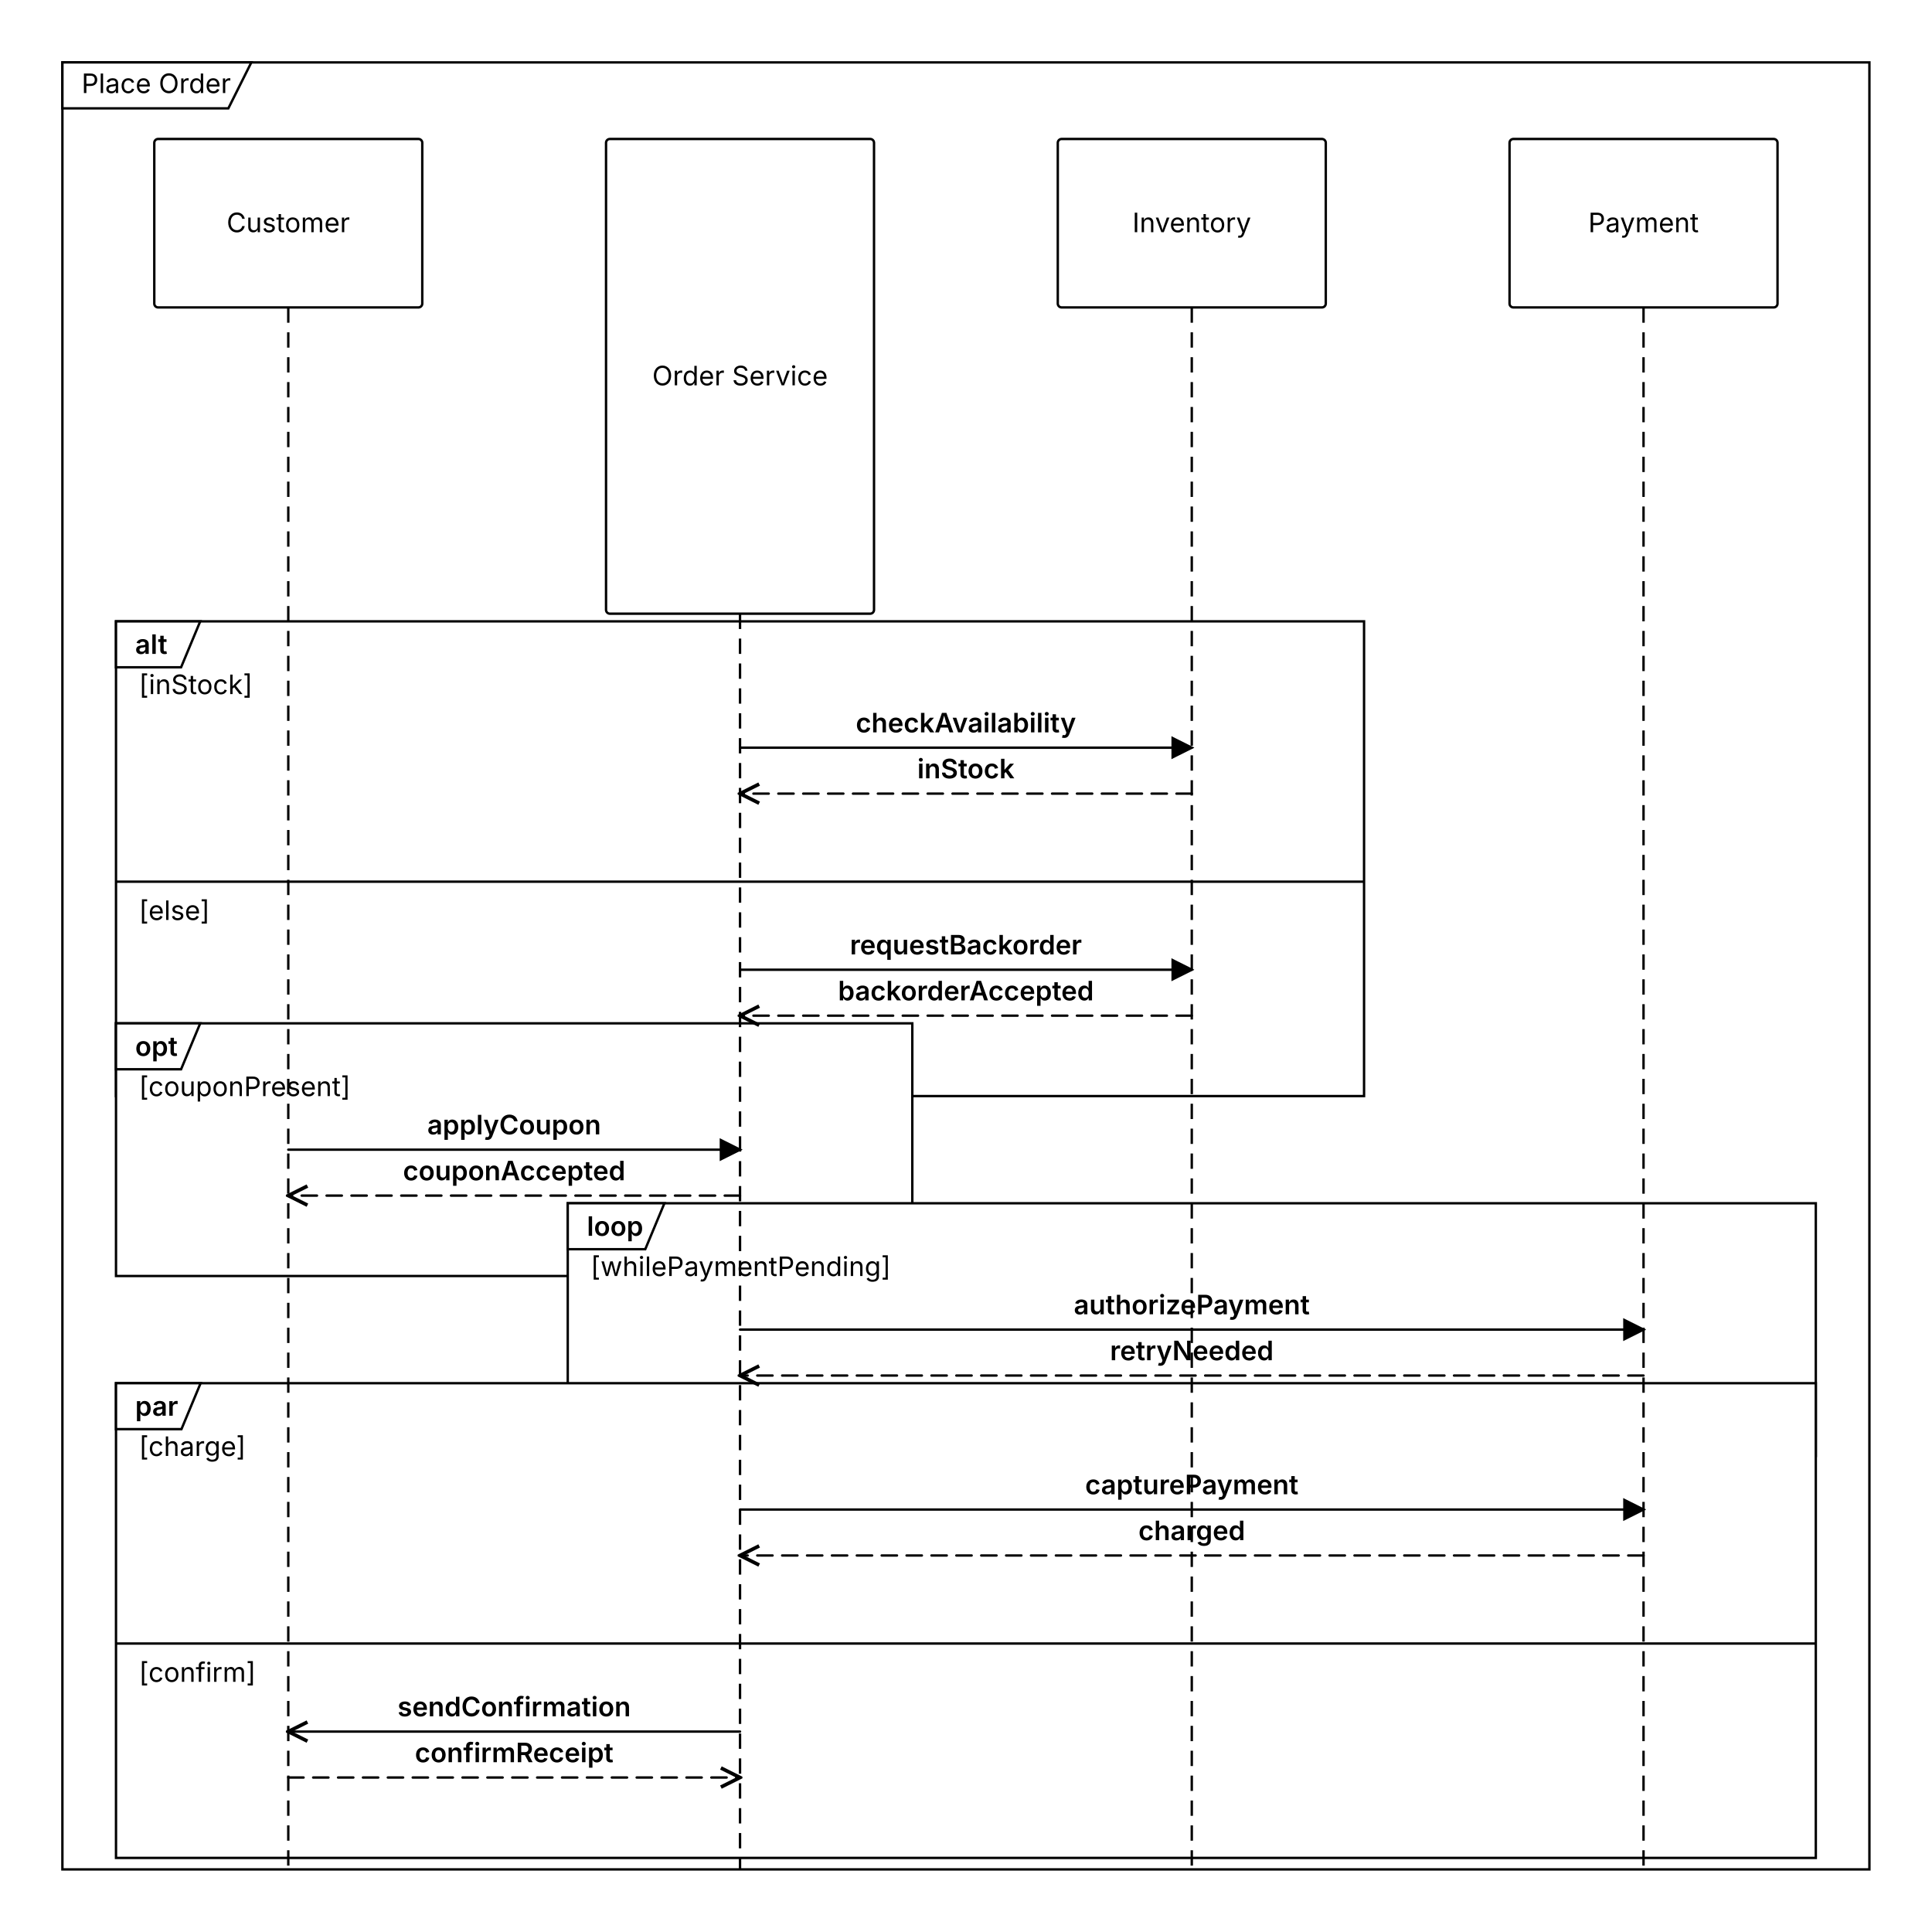
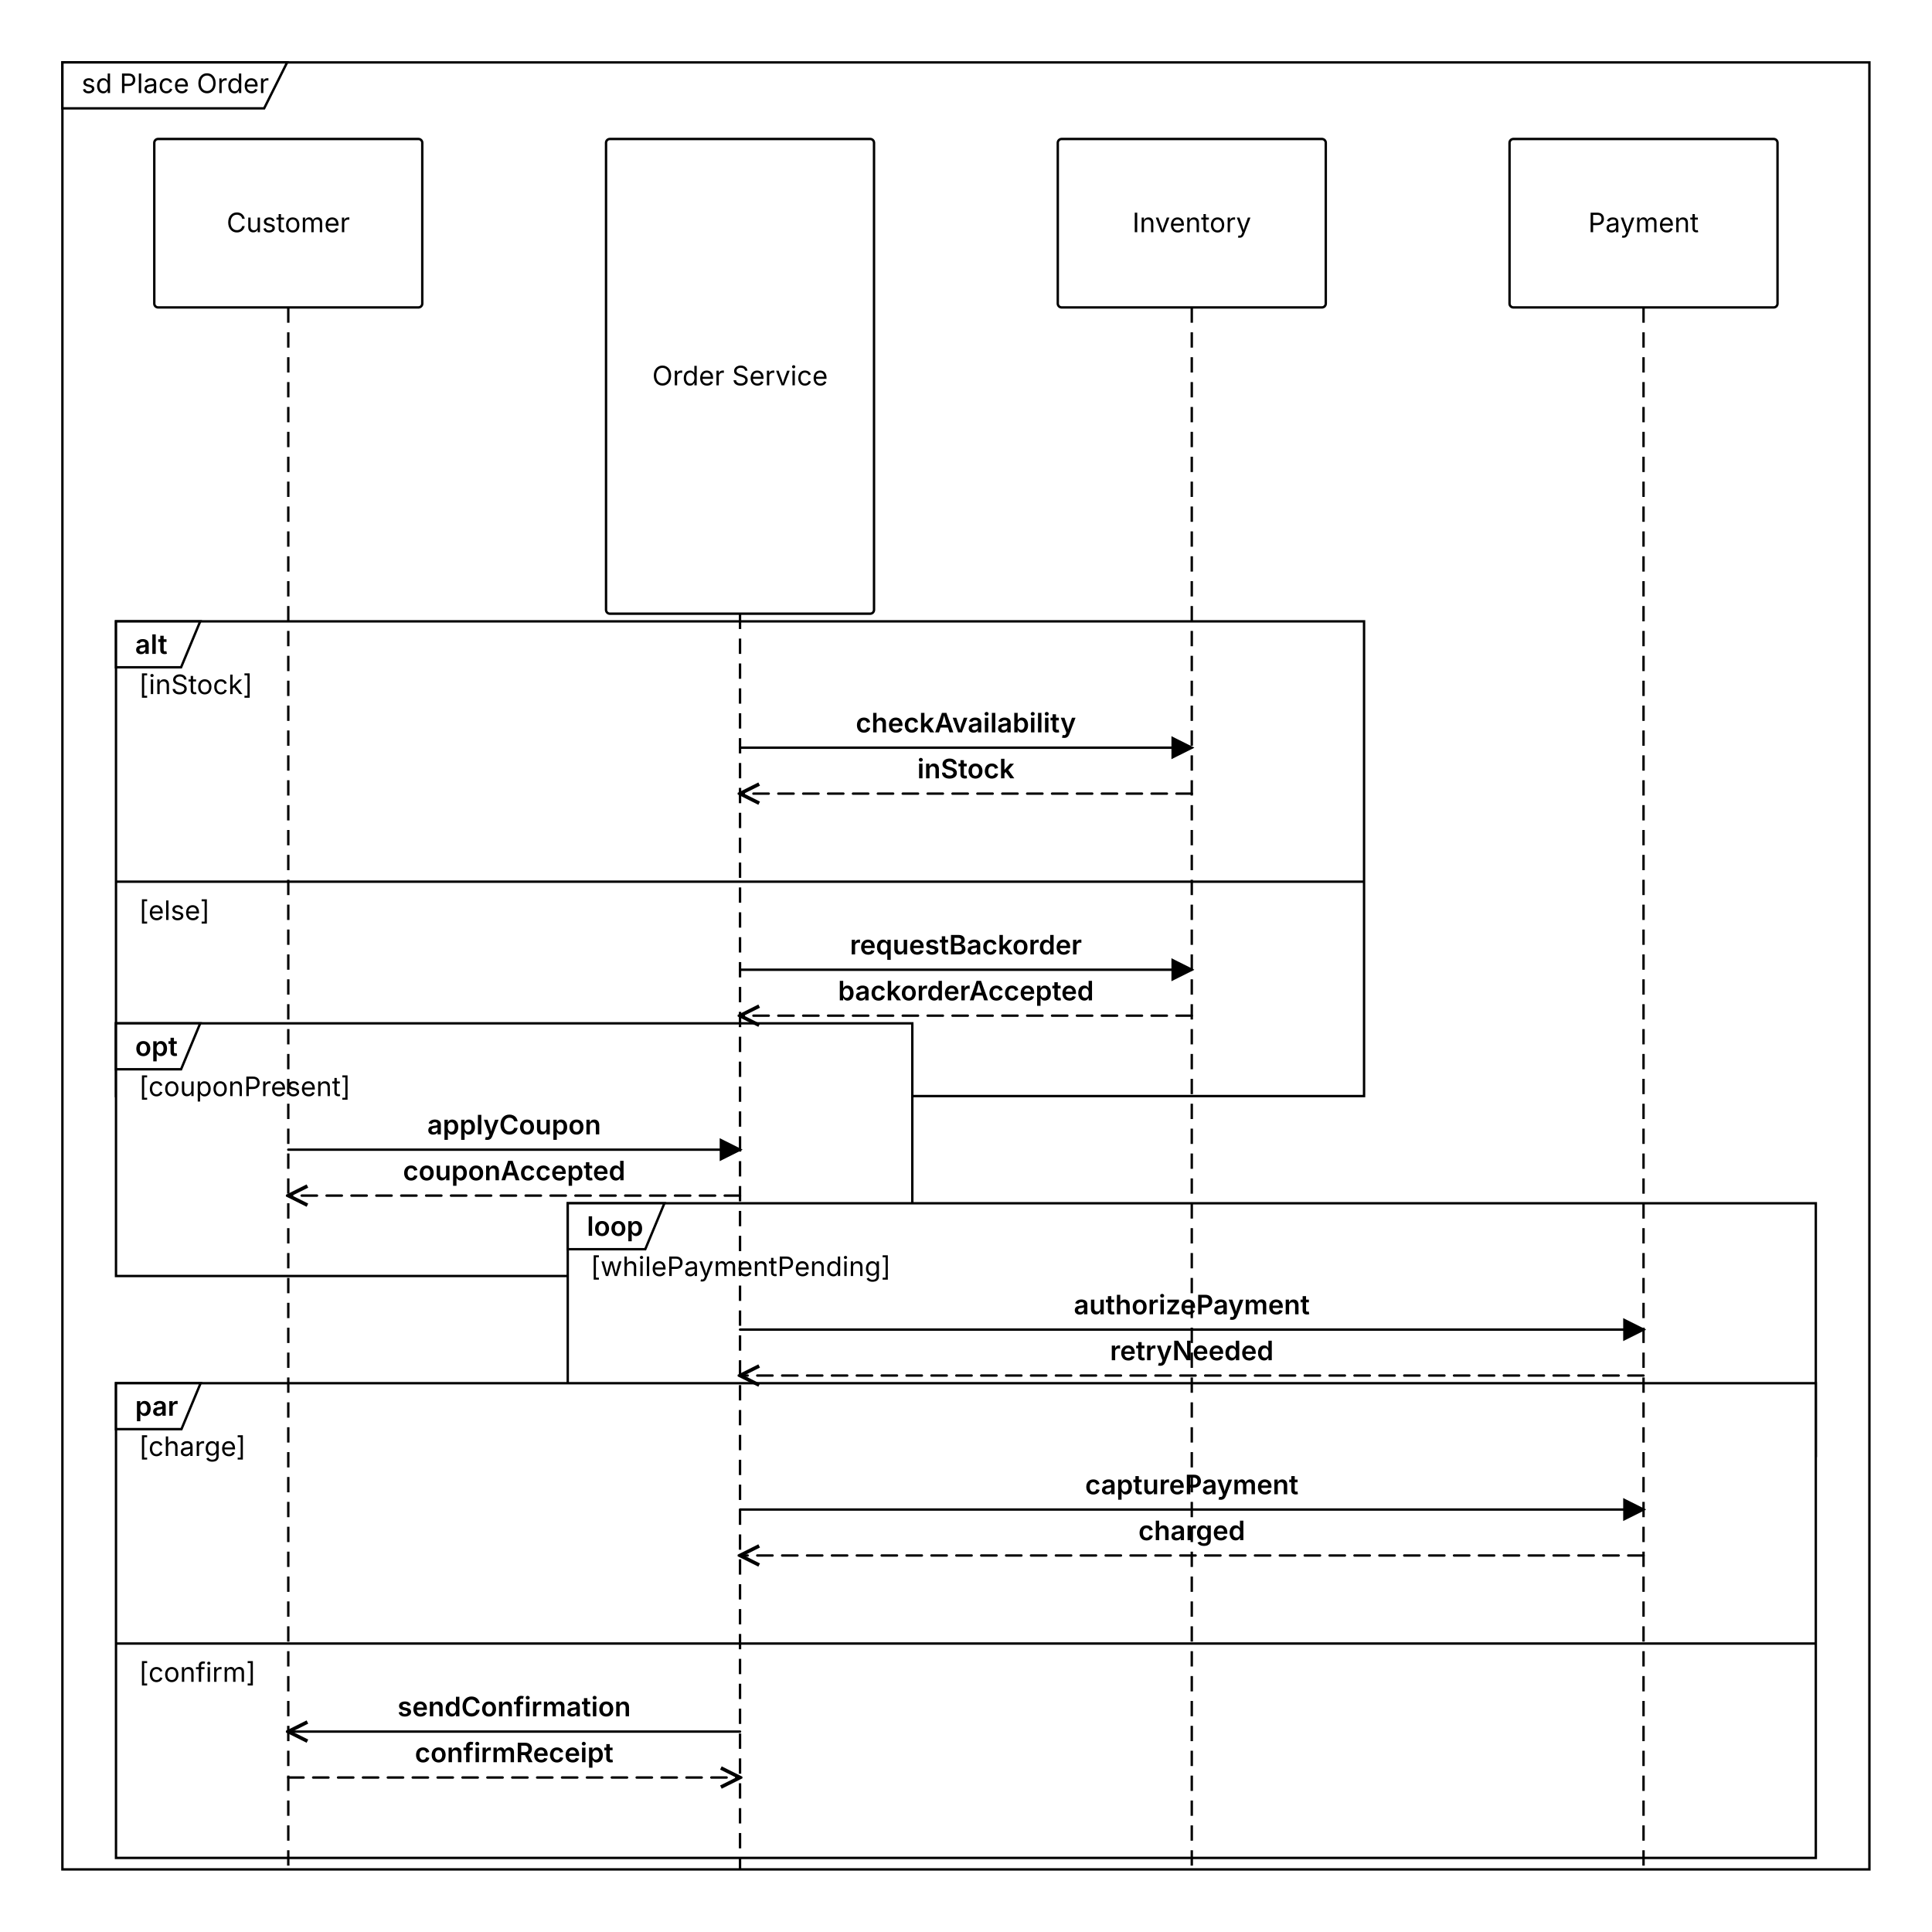
<svg xmlns="http://www.w3.org/2000/svg" role="img" width="1009" height="1009" viewBox="440.4 -60.6 1009.3 1009.3">
  <rect x="440.4" y="-60.6" width="1009.3" height="1009.3" fill="#ffffff" />
  <g font-family="Inter, Arial, sans-serif" font-size="14">
    <g data-dediren-node-id="interaction-place-order" data-dediren-node-type="Interaction" data-dediren-sequence-interaction="true">
      <rect data-dediren-node-shape="uml_interaction" x="473.0" y="-28.0" width="944.0" height="944.0" rx="0" fill="#ffffff" stroke="#000000" stroke-width="1.25" />
-       <path data-dediren-sequence-interaction-title="true" d="M 473.0 -28.0 H 571.7 L 559.7 -4.0 V -4.0 H 473.0 Z" fill="#ffffff" stroke="#000000" stroke-width="1.25" />
-       <text x="483.0" y="-12.0" fill="#000000">Place Order</text>
+       <path data-dediren-sequence-interaction-title="true" d="M 473.0 -28.0 H 590.4 L 578.4 -4.0 V -4.0 H 473.0 Z" fill="#ffffff" stroke="#000000" stroke-width="1.25" />
+       <text x="483.0" y="-12.0" fill="#000000">sd Place Order</text>
    </g>
    <g data-dediren-sequence-combined-fragment="cf-availability" data-dediren-sequence-interaction-operator="alt">
      <rect data-dediren-node-shape="uml_combined_fragment" x="501.0" y="264.0" width="652.0" height="248.0" rx="0" fill="#ffffff" stroke="#000000" stroke-width="1.25" />
      <path data-dediren-sequence-fragment-operator-tab="true" d="M 501.0 264.0 H 545.0 L 535.0 288.0 V 288.0 H 501.0 Z" fill="#ffffff" stroke="#000000" stroke-width="1.25" />
      <text data-dediren-sequence-fragment-operator="cf-availability" x="511.0" y="281.0" fill="#000000" font-weight="600">alt</text>
      <line data-dediren-sequence-operand-separator="op-backorder" x1="501.0" y1="400.0" x2="1153.0" y2="400.0" stroke="#000000" stroke-width="1.25" />
      <text data-dediren-sequence-operand="op-in-stock" data-dediren-sequence-operand-guard="inStock" x="513.0" y="302.0" fill="#000000" font-size="14">[inStock]</text>
      <text data-dediren-sequence-operand="op-backorder" data-dediren-sequence-operand-guard="else" x="513.0" y="420.0" fill="#000000" font-size="14">[else]</text>
    </g>
    <g data-dediren-sequence-combined-fragment="cf-coupon" data-dediren-sequence-interaction-operator="opt">
      <rect data-dediren-node-shape="uml_combined_fragment" x="501.0" y="474.0" width="416.0" height="132.0" rx="0" fill="#ffffff" stroke="#000000" stroke-width="1.25" />
      <path data-dediren-sequence-fragment-operator-tab="true" d="M 501.0 474.0 H 545.0 L 535.0 498.0 V 498.0 H 501.0 Z" fill="#ffffff" stroke="#000000" stroke-width="1.25" />
      <text data-dediren-sequence-fragment-operator="cf-coupon" x="511.0" y="491.0" fill="#000000" font-weight="600">opt</text>
      <text data-dediren-sequence-operand="op-coupon" data-dediren-sequence-operand-guard="couponPresent" x="513.0" y="512.0" fill="#000000" font-size="14">[couponPresent]</text>
    </g>
    <g data-dediren-sequence-combined-fragment="cf-retry" data-dediren-sequence-interaction-operator="loop">
      <rect data-dediren-node-shape="uml_combined_fragment" x="737.0" y="568.0" width="652.0" height="132.0" rx="0" fill="#ffffff" stroke="#000000" stroke-width="1.25" />
      <path data-dediren-sequence-fragment-operator-tab="true" d="M 737.0 568.0 H 787.5 L 777.5 592.0 V 592.0 H 737.0 Z" fill="#ffffff" stroke="#000000" stroke-width="1.25" />
      <text data-dediren-sequence-fragment-operator="cf-retry" x="747.0" y="585.0" fill="#000000" font-weight="600">loop</text>
      <text data-dediren-sequence-operand="op-retry" data-dediren-sequence-operand-guard="whilePaymentPending" x="749.0" y="606.0" fill="#000000" font-size="14">[whilePaymentPending]</text>
    </g>
    <g data-dediren-sequence-combined-fragment="cf-parallel-closeout" data-dediren-sequence-interaction-operator="par">
      <rect data-dediren-node-shape="uml_combined_fragment" x="501.0" y="662.0" width="888.0" height="248.0" rx="0" fill="#ffffff" stroke="#000000" stroke-width="1.25" />
      <path data-dediren-sequence-fragment-operator-tab="true" d="M 501.0 662.0 H 545.2 L 535.2 686.0 V 686.0 H 501.0 Z" fill="#ffffff" stroke="#000000" stroke-width="1.25" />
      <text data-dediren-sequence-fragment-operator="cf-parallel-closeout" x="511.0" y="679.0" fill="#000000" font-weight="600">par</text>
      <line data-dediren-sequence-operand-separator="op-confirm" x1="501.0" y1="798.0" x2="1389.0" y2="798.0" stroke="#000000" stroke-width="1.25" />
      <text data-dediren-sequence-operand="op-charge" data-dediren-sequence-operand-guard="charge" x="513.0" y="700.0" fill="#000000" font-size="14">[charge]</text>
      <text data-dediren-sequence-operand="op-confirm" data-dediren-sequence-operand-guard="confirm" x="513.0" y="818.0" fill="#000000" font-size="14">[confirm]</text>
    </g>
    <g data-dediren-node-id="customer" data-dediren-node-type="Lifeline" data-dediren-sequence-lifeline="true">
      <rect data-dediren-node-shape="uml_lifeline" x="521.0" y="12.0" width="140.0" height="88.0" rx="2" fill="#ffffff" stroke="#000000" stroke-width="1.25" />
      <g data-dediren-node-decorator="uml_lifeline" />
      <text x="591.0" y="60.7" text-anchor="middle" fill="#000000">Customer</text>
    </g>
    <g data-dediren-node-id="service" data-dediren-node-type="Lifeline" data-dediren-sequence-lifeline="true">
      <rect data-dediren-node-shape="uml_lifeline" x="757.0" y="12.0" width="140.0" height="248.0" rx="2" fill="#ffffff" stroke="#000000" stroke-width="1.25" />
      <g data-dediren-node-decorator="uml_lifeline" />
      <text x="827.0" y="140.7" text-anchor="middle" fill="#000000">Order Service</text>
    </g>
    <g data-dediren-node-id="inventory" data-dediren-node-type="Lifeline" data-dediren-sequence-lifeline="true">
      <rect data-dediren-node-shape="uml_lifeline" x="993.0" y="12.0" width="140.0" height="88.0" rx="2" fill="#ffffff" stroke="#000000" stroke-width="1.25" />
      <g data-dediren-node-decorator="uml_lifeline" />
      <text x="1063.0" y="60.7" text-anchor="middle" fill="#000000">Inventory</text>
    </g>
    <g data-dediren-node-id="payment" data-dediren-node-type="Lifeline" data-dediren-sequence-lifeline="true">
      <rect data-dediren-node-shape="uml_lifeline" x="1229.0" y="12.0" width="140.0" height="88.0" rx="2" fill="#ffffff" stroke="#000000" stroke-width="1.25" />
      <g data-dediren-node-decorator="uml_lifeline" />
      <text x="1299.0" y="60.7" text-anchor="middle" fill="#000000">Payment</text>
    </g>
    <line data-dediren-sequence-lifeline-stem="customer" x1="591.0" y1="100.0" x2="591.0" y2="916.0" stroke="#000000" stroke-width="1.25" stroke-dasharray="8 5" />
    <line data-dediren-sequence-lifeline-stem="service" x1="827.0" y1="260.0" x2="827.0" y2="916.0" stroke="#000000" stroke-width="1.25" stroke-dasharray="8 5" />
    <line data-dediren-sequence-lifeline-stem="inventory" x1="1063.0" y1="100.0" x2="1063.0" y2="916.0" stroke="#000000" stroke-width="1.25" stroke-dasharray="8 5" />
    <line data-dediren-sequence-lifeline-stem="payment" x1="1299.0" y1="100.0" x2="1299.0" y2="916.0" stroke="#000000" stroke-width="1.25" stroke-dasharray="8 5" />
    <g data-dediren-edge-id="m1" data-dediren-sequence-message-sort="synchCall">
      <marker id="marker-end-m1" data-dediren-edge-marker-end="filled_arrow" markerWidth="10" markerHeight="10" refX="9" refY="5" orient="auto">
        <path d="M 1 1 L 9 5 L 1 9 Z" fill="#000000" stroke="#000000" stroke-width="1" />
      </marker>
      <path data-dediren-sequence-message="m1" d="M 827.0 330.0 L 1063.0 330.0" fill="none" stroke="#000000" stroke-width="1.25" stroke-linecap="round" stroke-linejoin="round" marker-end="url(#marker-end-m1)" />
      <text data-dediren-sequence-message-label="m1" x="945.0" y="322.0" text-anchor="middle" fill="#000000" font-size="14" font-weight="600">checkAvailability</text>
    </g>
    <g data-dediren-edge-id="m2" data-dediren-sequence-message-sort="reply">
      <marker id="marker-end-m2" data-dediren-edge-marker-end="open_arrow" markerWidth="10" markerHeight="10" refX="9" refY="5" orient="auto">
        <path d="M 1 1 L 9 5 L 1 9" fill="none" stroke="#000000" stroke-width="1.5" />
      </marker>
      <path data-dediren-sequence-message="m2" d="M 1063.0 354.0 L 827.0 354.0" fill="none" stroke="#000000" stroke-width="1.25" stroke-linecap="round" stroke-linejoin="round" stroke-dasharray="8 5" marker-end="url(#marker-end-m2)" />
      <text data-dediren-sequence-message-label="m2" x="945.0" y="346.0" text-anchor="middle" fill="#000000" font-size="14" font-weight="600">inStock</text>
    </g>
    <g data-dediren-edge-id="m3" data-dediren-sequence-message-sort="synchCall">
      <marker id="marker-end-m3" data-dediren-edge-marker-end="filled_arrow" markerWidth="10" markerHeight="10" refX="9" refY="5" orient="auto">
        <path d="M 1 1 L 9 5 L 1 9 Z" fill="#000000" stroke="#000000" stroke-width="1" />
      </marker>
      <path data-dediren-sequence-message="m3" d="M 827.0 446.0 L 1063.0 446.0" fill="none" stroke="#000000" stroke-width="1.25" stroke-linecap="round" stroke-linejoin="round" marker-end="url(#marker-end-m3)" />
      <text data-dediren-sequence-message-label="m3" x="945.0" y="438.0" text-anchor="middle" fill="#000000" font-size="14" font-weight="600">requestBackorder</text>
    </g>
    <g data-dediren-edge-id="m4" data-dediren-sequence-message-sort="reply">
      <marker id="marker-end-m4" data-dediren-edge-marker-end="open_arrow" markerWidth="10" markerHeight="10" refX="9" refY="5" orient="auto">
        <path d="M 1 1 L 9 5 L 1 9" fill="none" stroke="#000000" stroke-width="1.5" />
      </marker>
      <path data-dediren-sequence-message="m4" d="M 1063.0 470.0 L 827.0 470.0" fill="none" stroke="#000000" stroke-width="1.25" stroke-linecap="round" stroke-linejoin="round" stroke-dasharray="8 5" marker-end="url(#marker-end-m4)" />
      <text data-dediren-sequence-message-label="m4" x="945.0" y="462.0" text-anchor="middle" fill="#000000" font-size="14" font-weight="600">backorderAccepted</text>
    </g>
    <g data-dediren-edge-id="m5" data-dediren-sequence-message-sort="synchCall">
      <marker id="marker-end-m5" data-dediren-edge-marker-end="filled_arrow" markerWidth="10" markerHeight="10" refX="9" refY="5" orient="auto">
        <path d="M 1 1 L 9 5 L 1 9 Z" fill="#000000" stroke="#000000" stroke-width="1" />
      </marker>
      <path data-dediren-sequence-message="m5" d="M 591.0 540.0 L 827.0 540.0" fill="none" stroke="#000000" stroke-width="1.25" stroke-linecap="round" stroke-linejoin="round" marker-end="url(#marker-end-m5)" />
      <text data-dediren-sequence-message-label="m5" x="709.0" y="532.0" text-anchor="middle" fill="#000000" font-size="14" font-weight="600">applyCoupon</text>
    </g>
    <g data-dediren-edge-id="m6" data-dediren-sequence-message-sort="reply">
      <marker id="marker-end-m6" data-dediren-edge-marker-end="open_arrow" markerWidth="10" markerHeight="10" refX="9" refY="5" orient="auto">
        <path d="M 1 1 L 9 5 L 1 9" fill="none" stroke="#000000" stroke-width="1.5" />
      </marker>
      <path data-dediren-sequence-message="m6" d="M 827.0 564.0 L 591.0 564.0" fill="none" stroke="#000000" stroke-width="1.25" stroke-linecap="round" stroke-linejoin="round" stroke-dasharray="8 5" marker-end="url(#marker-end-m6)" />
      <text data-dediren-sequence-message-label="m6" x="709.0" y="556.0" text-anchor="middle" fill="#000000" font-size="14" font-weight="600">couponAccepted</text>
    </g>
    <g data-dediren-edge-id="m7" data-dediren-sequence-message-sort="synchCall">
      <marker id="marker-end-m7" data-dediren-edge-marker-end="filled_arrow" markerWidth="10" markerHeight="10" refX="9" refY="5" orient="auto">
        <path d="M 1 1 L 9 5 L 1 9 Z" fill="#000000" stroke="#000000" stroke-width="1" />
      </marker>
      <path data-dediren-sequence-message="m7" d="M 827.0 634.0 L 1299.0 634.0" fill="none" stroke="#000000" stroke-width="1.25" stroke-linecap="round" stroke-linejoin="round" marker-end="url(#marker-end-m7)" />
      <text data-dediren-sequence-message-label="m7" x="1063.0" y="626.0" text-anchor="middle" fill="#000000" font-size="14" font-weight="600">authorizePayment</text>
    </g>
    <g data-dediren-edge-id="m8" data-dediren-sequence-message-sort="reply">
      <marker id="marker-end-m8" data-dediren-edge-marker-end="open_arrow" markerWidth="10" markerHeight="10" refX="9" refY="5" orient="auto">
        <path d="M 1 1 L 9 5 L 1 9" fill="none" stroke="#000000" stroke-width="1.5" />
      </marker>
      <path data-dediren-sequence-message="m8" d="M 1299.0 658.0 L 827.0 658.0" fill="none" stroke="#000000" stroke-width="1.25" stroke-linecap="round" stroke-linejoin="round" stroke-dasharray="8 5" marker-end="url(#marker-end-m8)" />
      <text data-dediren-sequence-message-label="m8" x="1063.0" y="650.0" text-anchor="middle" fill="#000000" font-size="14" font-weight="600">retryNeeded</text>
    </g>
    <g data-dediren-edge-id="m9" data-dediren-sequence-message-sort="synchCall">
      <marker id="marker-end-m9" data-dediren-edge-marker-end="filled_arrow" markerWidth="10" markerHeight="10" refX="9" refY="5" orient="auto">
        <path d="M 1 1 L 9 5 L 1 9 Z" fill="#000000" stroke="#000000" stroke-width="1" />
      </marker>
      <path data-dediren-sequence-message="m9" d="M 827.0 728.0 L 1299.0 728.0" fill="none" stroke="#000000" stroke-width="1.25" stroke-linecap="round" stroke-linejoin="round" marker-end="url(#marker-end-m9)" />
      <text data-dediren-sequence-message-label="m9" x="1063.0" y="720.0" text-anchor="middle" fill="#000000" font-size="14" font-weight="600">capturePayment</text>
    </g>
    <g data-dediren-edge-id="m10" data-dediren-sequence-message-sort="reply">
      <marker id="marker-end-m10" data-dediren-edge-marker-end="open_arrow" markerWidth="10" markerHeight="10" refX="9" refY="5" orient="auto">
        <path d="M 1 1 L 9 5 L 1 9" fill="none" stroke="#000000" stroke-width="1.5" />
      </marker>
      <path data-dediren-sequence-message="m10" d="M 1299.0 752.0 L 827.0 752.0" fill="none" stroke="#000000" stroke-width="1.25" stroke-linecap="round" stroke-linejoin="round" stroke-dasharray="8 5" marker-end="url(#marker-end-m10)" />
      <text data-dediren-sequence-message-label="m10" x="1063.0" y="744.0" text-anchor="middle" fill="#000000" font-size="14" font-weight="600">charged</text>
    </g>
    <g data-dediren-edge-id="m11" data-dediren-sequence-message-sort="asynchSignal">
      <marker id="marker-end-m11" data-dediren-edge-marker-end="open_arrow" markerWidth="10" markerHeight="10" refX="9" refY="5" orient="auto">
        <path d="M 1 1 L 9 5 L 1 9" fill="none" stroke="#000000" stroke-width="1.5" />
      </marker>
      <path data-dediren-sequence-message="m11" d="M 827.0 844.0 L 591.0 844.0" fill="none" stroke="#000000" stroke-width="1.25" stroke-linecap="round" stroke-linejoin="round" marker-end="url(#marker-end-m11)" />
      <text data-dediren-sequence-message-label="m11" x="709.0" y="836.0" text-anchor="middle" fill="#000000" font-size="14" font-weight="600">sendConfirmation</text>
    </g>
    <g data-dediren-edge-id="m12" data-dediren-sequence-message-sort="reply">
      <marker id="marker-end-m12" data-dediren-edge-marker-end="open_arrow" markerWidth="10" markerHeight="10" refX="9" refY="5" orient="auto">
        <path d="M 1 1 L 9 5 L 1 9" fill="none" stroke="#000000" stroke-width="1.5" />
      </marker>
      <path data-dediren-sequence-message="m12" d="M 591.0 868.0 L 827.0 868.0" fill="none" stroke="#000000" stroke-width="1.25" stroke-linecap="round" stroke-linejoin="round" stroke-dasharray="8 5" marker-end="url(#marker-end-m12)" />
      <text data-dediren-sequence-message-label="m12" x="709.0" y="860.0" text-anchor="middle" fill="#000000" font-size="14" font-weight="600">confirmReceipt</text>
    </g>
  </g>
</svg>
